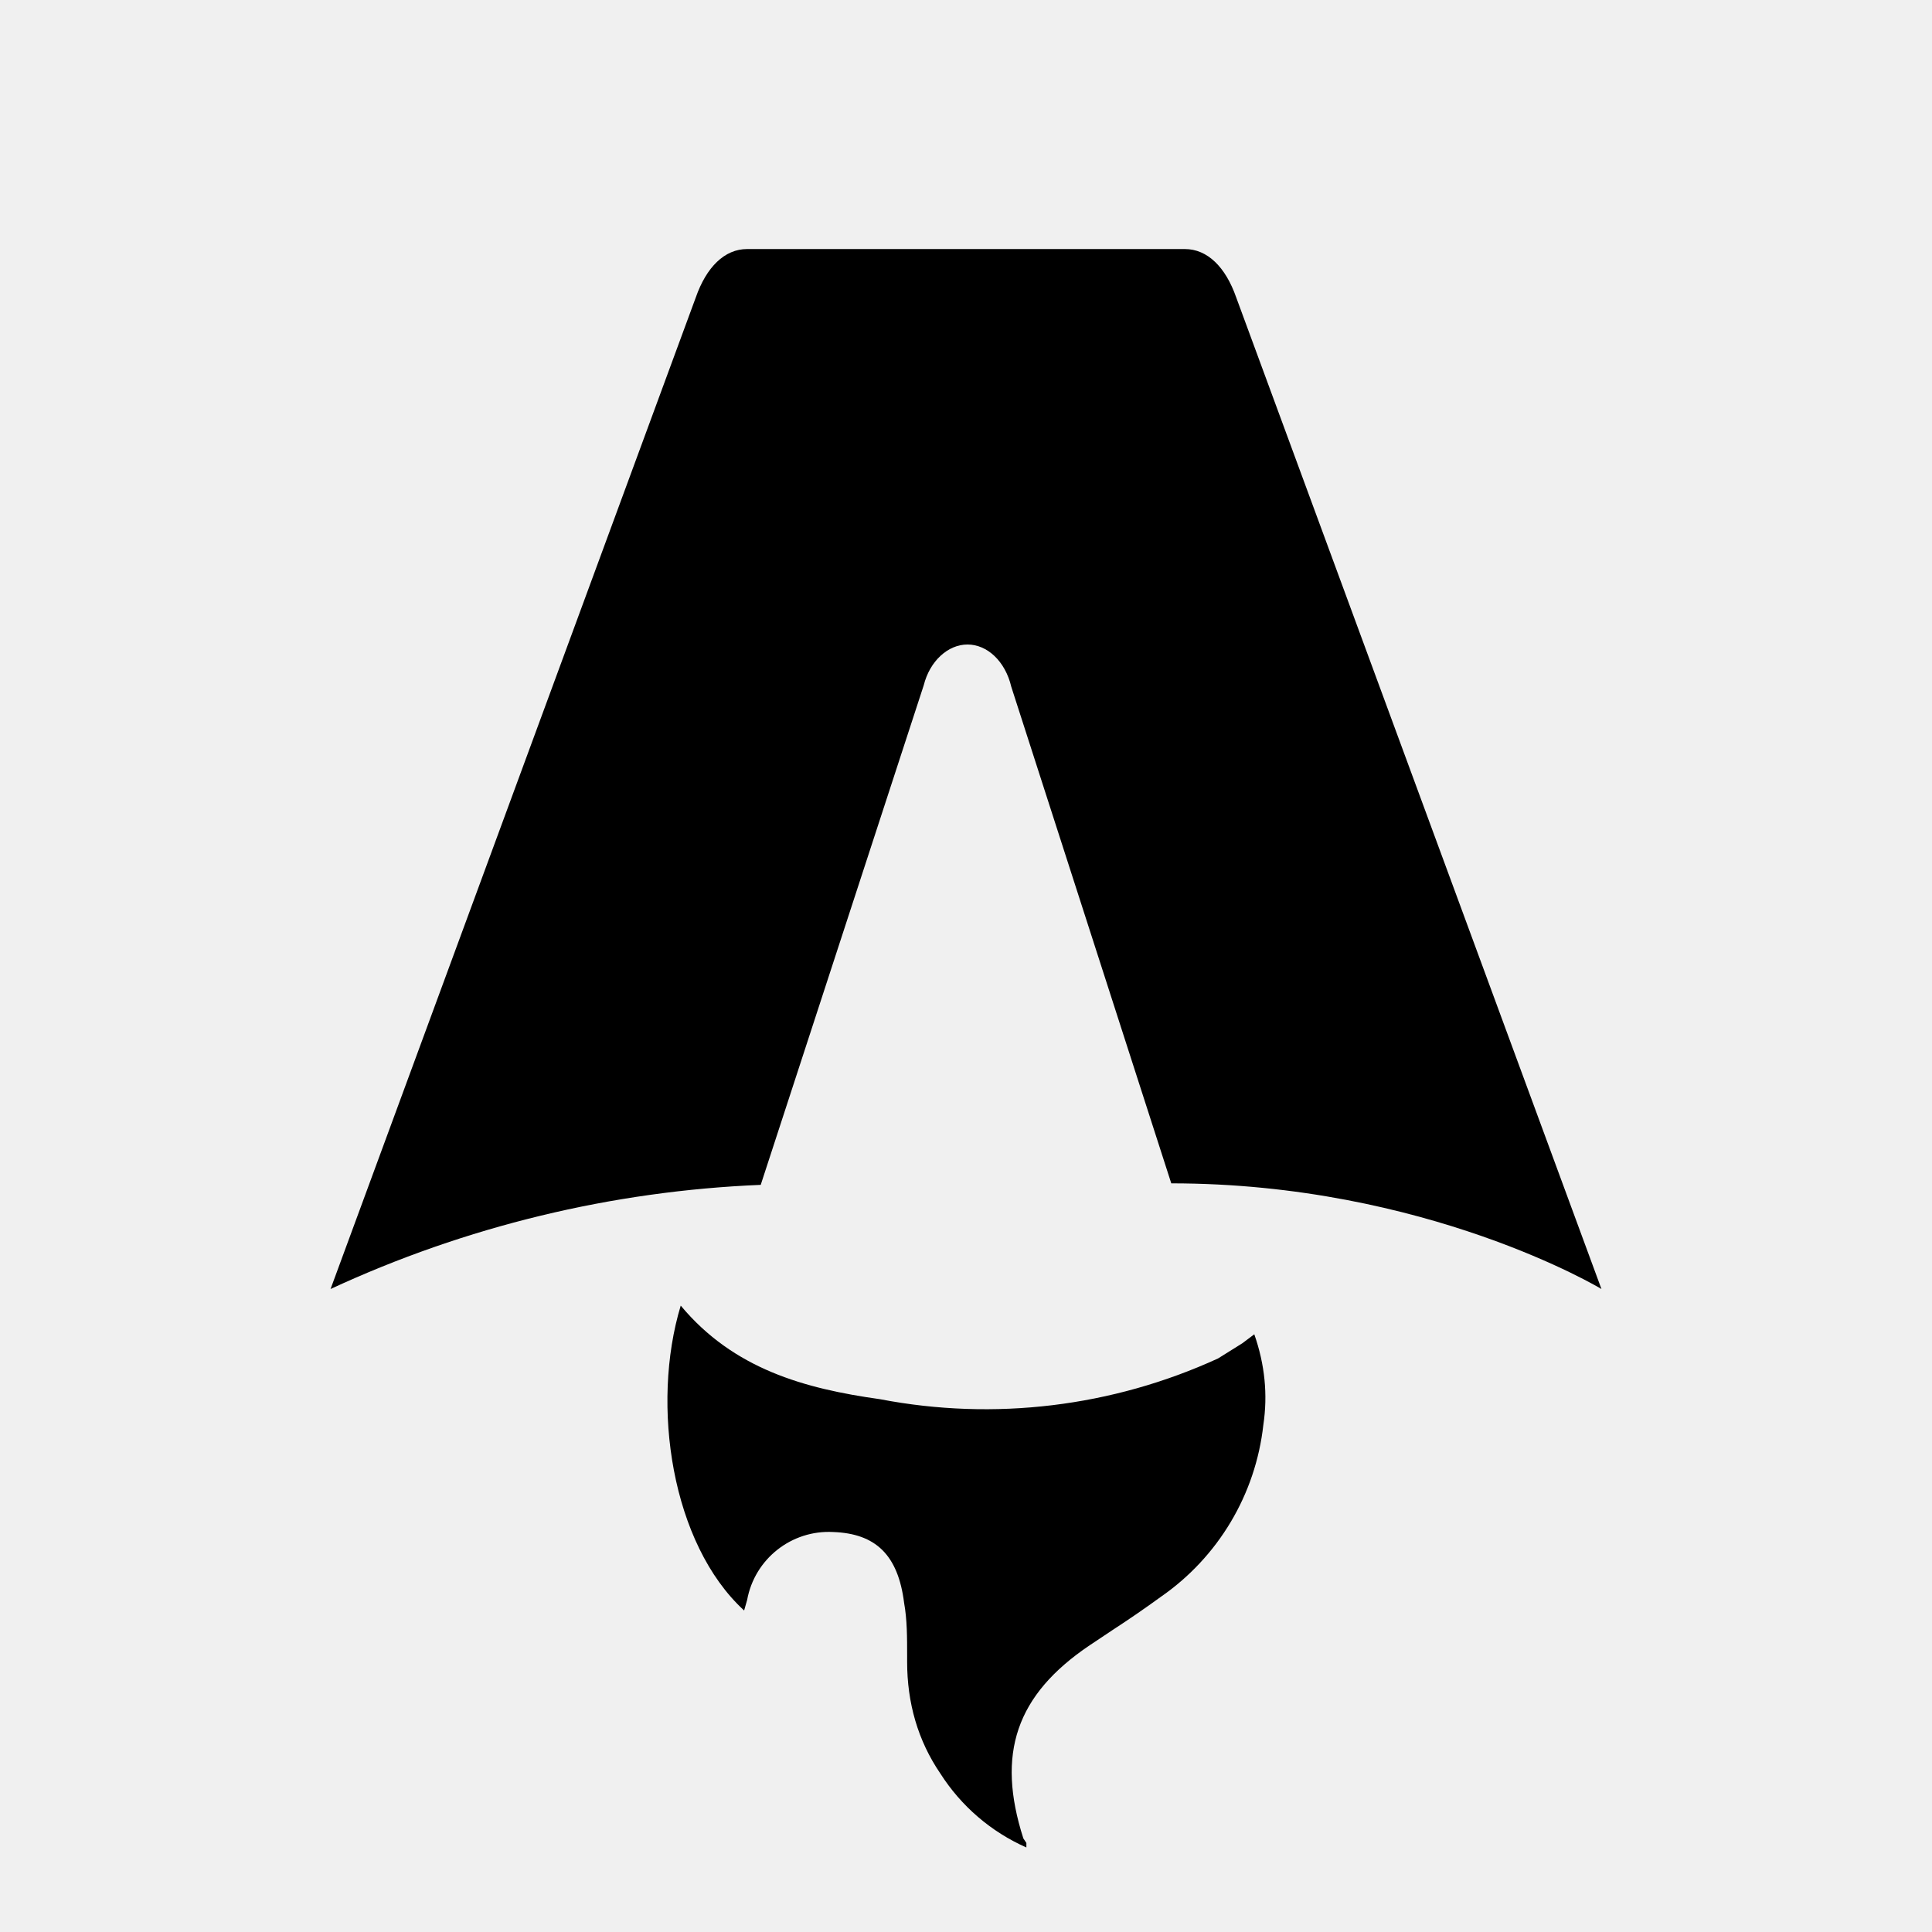
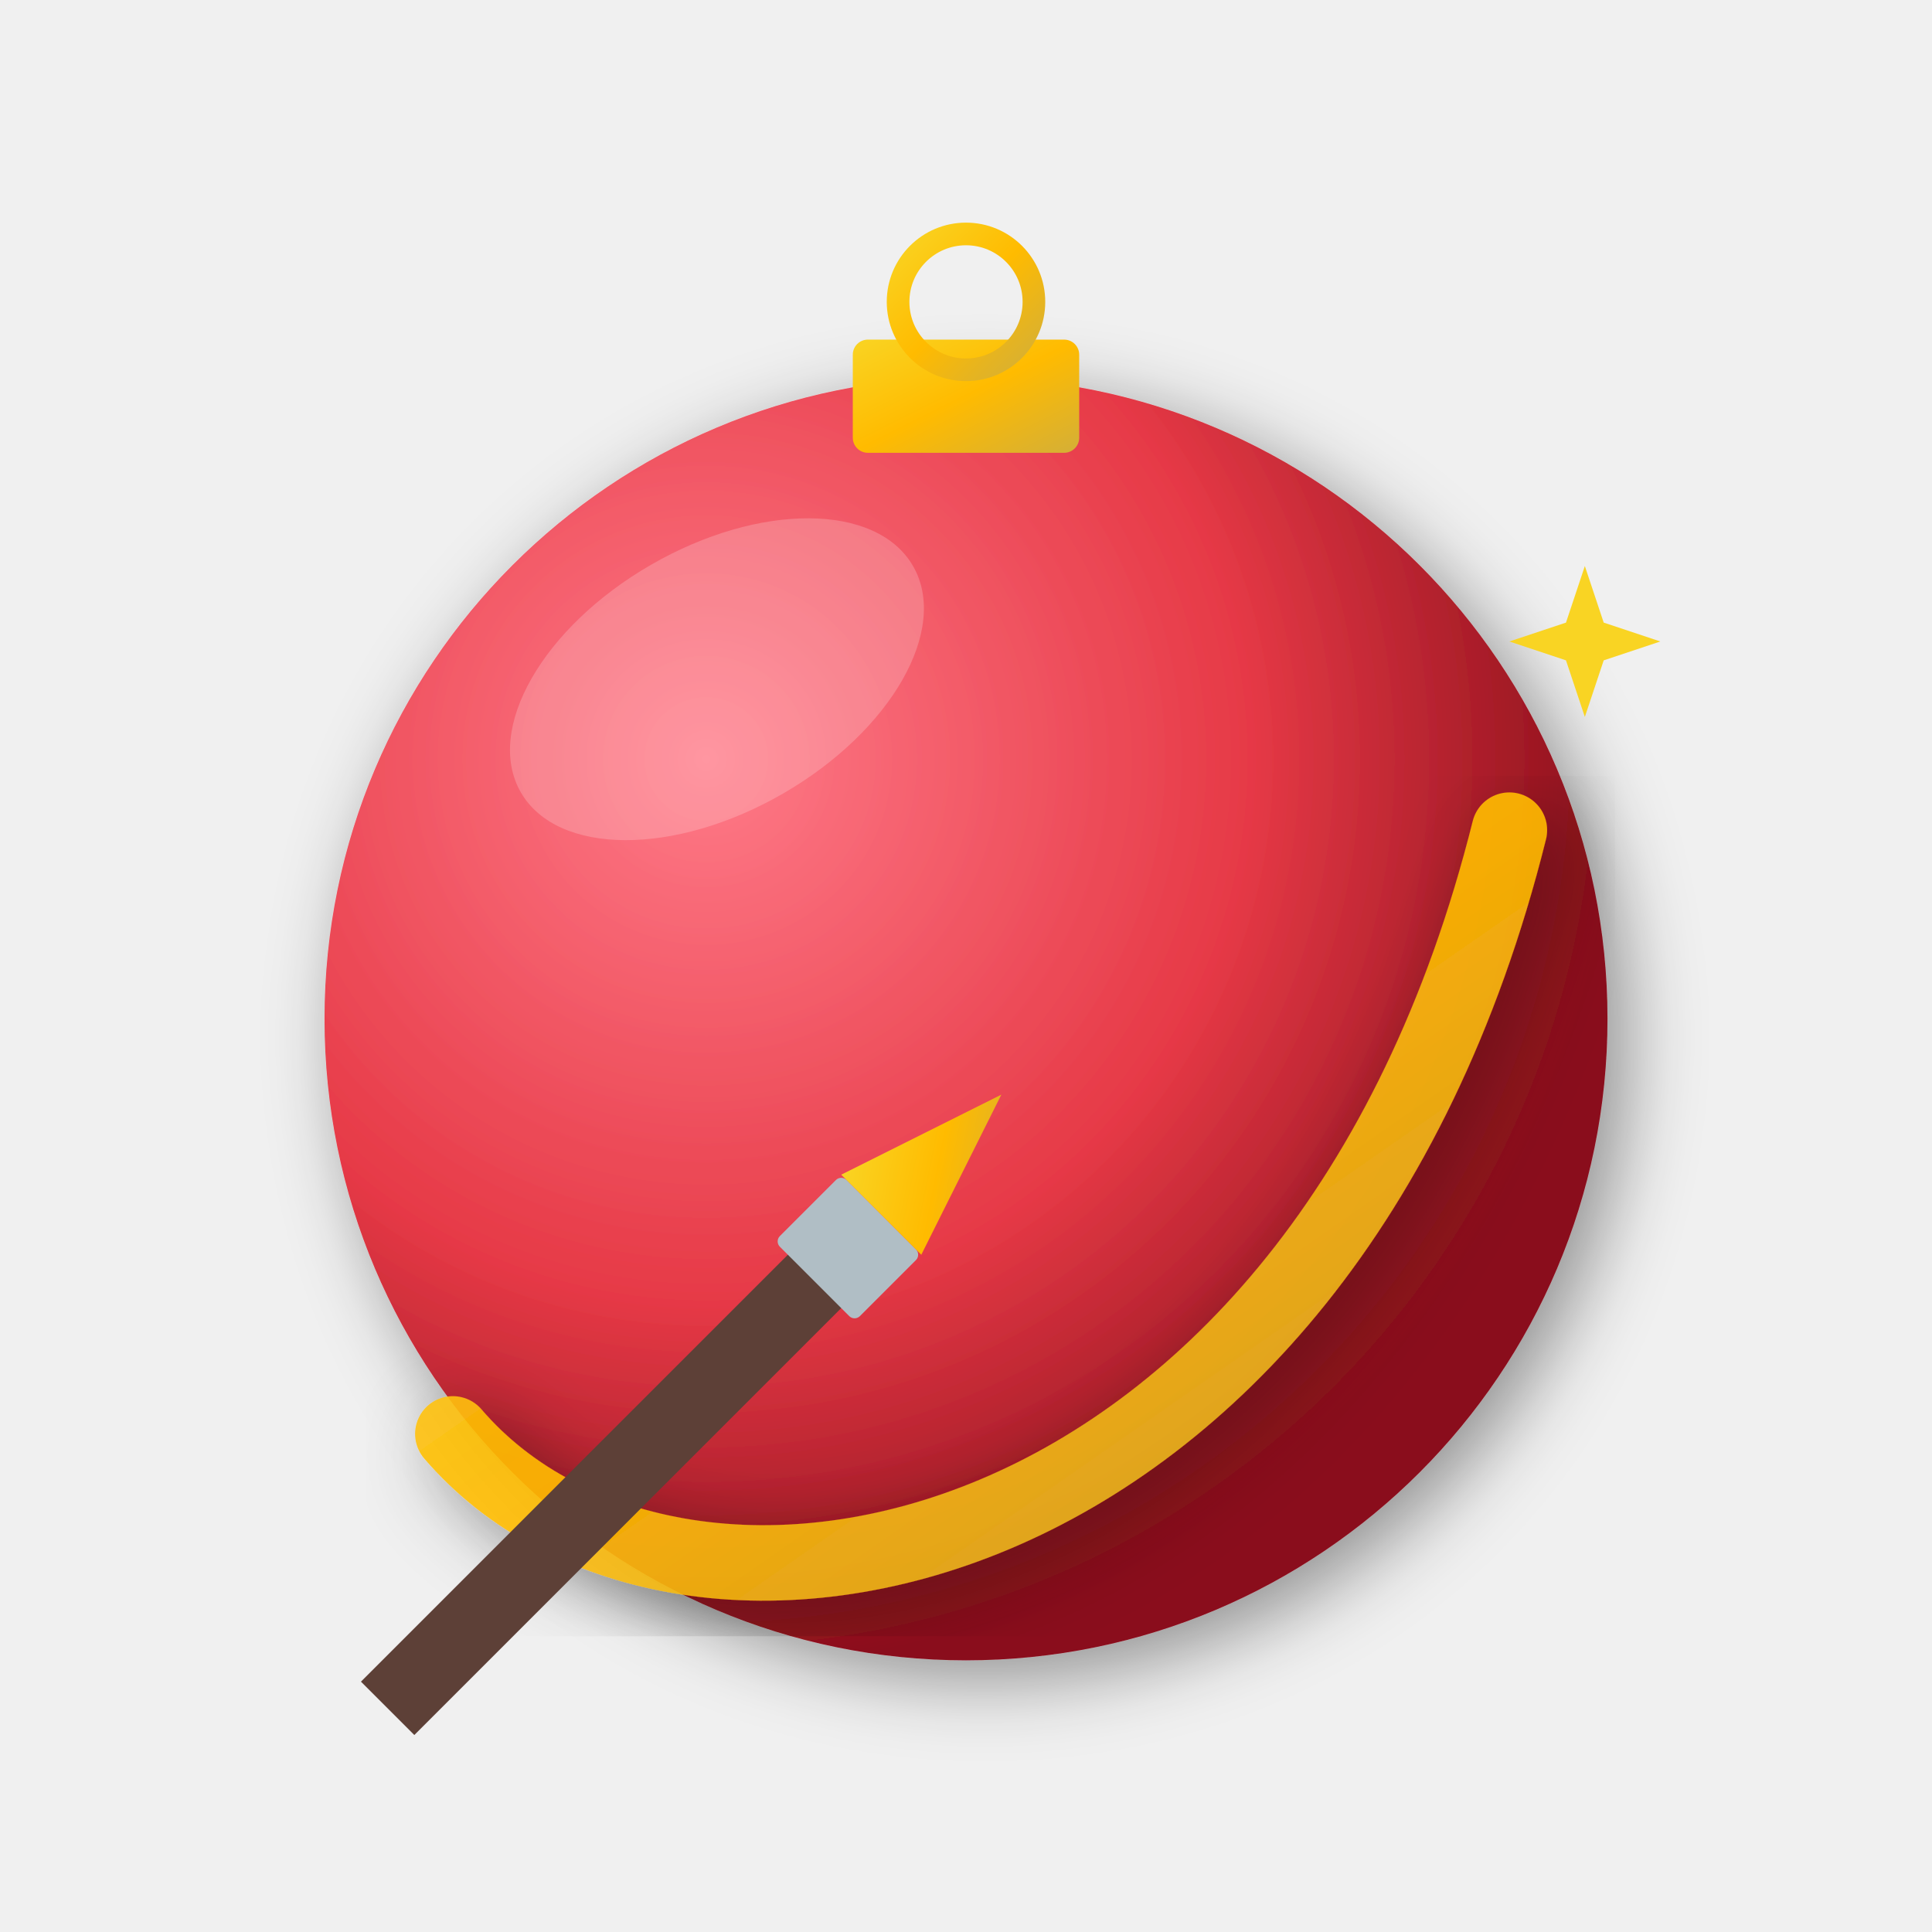
- <svg xmlns="http://www.w3.org/2000/svg" fill="none" viewBox="0 0 128 128">
-   <path d="M50.4 78.5a75.1 75.1 0 0 0-28.5 6.9l24.2-65.7c.7-2 1.9-3.2 3.4-3.2h29c1.5 0 2.7 1.2 3.4 3.2l24.2 65.7s-11.6-7-28.5-7L67 45.5c-.4-1.7-1.6-2.8-2.9-2.8-1.3 0-2.5 1.1-2.9 2.7L50.4 78.5Zm-1.1 28.2Zm-4.2-20.2c-2 6.6-.6 15.8 4.2 20.2a17.5 17.5 0 0 1 .2-.7 5.5 5.5 0 0 1 5.7-4.5c2.8.1 4.3 1.5 4.7 4.7.2 1.1.2 2.3.2 3.5v.4c0 2.7.7 5.2 2.2 7.4a13 13 0 0 0 5.7 4.9v-.3l-.2-.3c-1.8-5.6-.5-9.5 4.4-12.8l1.5-1a73 73 0 0 0 3.2-2.2 16 16 0 0 0 6.8-11.4c.3-2 .1-4-.6-6l-.8.6-1.6 1a37 37 0 0 1-22.4 2.7c-5-.7-9.7-2-13.2-6.2Z" />
-   <style>
-         path { fill: #000; }
-         @media (prefers-color-scheme: dark) {
-             path { fill: #FFF; }
-         }
-     </style>
+ <svg xmlns="http://www.w3.org/2000/svg" viewBox="0 0 512 512">
+   <defs>
+     <radialGradient id="baubleShine" cx="30%" cy="30%" r="70%">
+       <stop offset="0%" stop-color="#ff7b89" />
+       <stop offset="60%" stop-color="#e63946" />
+       <stop offset="100%" stop-color="#8a0f1a" />
+     </radialGradient>
+     <linearGradient id="gold" x1="0%" y1="0%" x2="100%" y2="100%">
+       <stop offset="0%" stop-color="#f9d423" />
+       <stop offset="50%" stop-color="#ffbb00" />
+       <stop offset="100%" stop-color="#d4af37" />
+     </linearGradient>
+     <filter id="dropShadow" x="-10%" y="-10%" width="120%" height="120%">
+       <feGaussianBlur in="SourceAlpha" stdDeviation="10" />
+       <feOffset dx="5" dy="5" />
+       <feComponentTransfer>
+         <feFuncA type="linear" slope="0.4" />
+       </feComponentTransfer>
+       <feMerge>
+         <feMergeNode />
+         <feMergeNode in="SourceGraphic" />
+       </feMerge>
+     </filter>
+   </defs>
+   <circle cx="256" cy="270" r="170" fill="url(#baubleShine)" filter="url(#dropShadow)" />
+   <ellipse cx="190" cy="180" rx="60" ry="35" fill="white" fill-opacity="0.2" transform="rotate(-30, 190, 180)" />
+   <g transform="translate(226, 90)">
+     <rect width="60" height="30" rx="4" fill="url(#gold)" />
+     <circle cx="30" cy="-10" r="18" fill="none" stroke="url(#gold)" stroke-width="6" />
+   </g>
+   <path d="M120,380 C180,450 350,420 400,220" fill="none" stroke="url(#gold)" stroke-width="20" stroke-linecap="round" opacity="0.9" filter="url(#dropShadow)" />
+   <g transform="translate(90, 440) rotate(-45)">
+     <path d="M0,8 L160,8 Q170,8 170,18 L170,18 Q170,28 160,28 L0,28 Z" fill="#5d4037" />
+     <rect x="160" y="3" width="25" height="30" rx="2" fill="#b0bec5" />
+     <path d="M185,3 L230,18 L185,33 Z" fill="url(#gold)" />
+   </g>
+   <path d="M420,150 L425,165 L440,170 L425,175 L420,190 L415,175 L400,170 L415,165 Z" fill="#f9d423" />
</svg>
